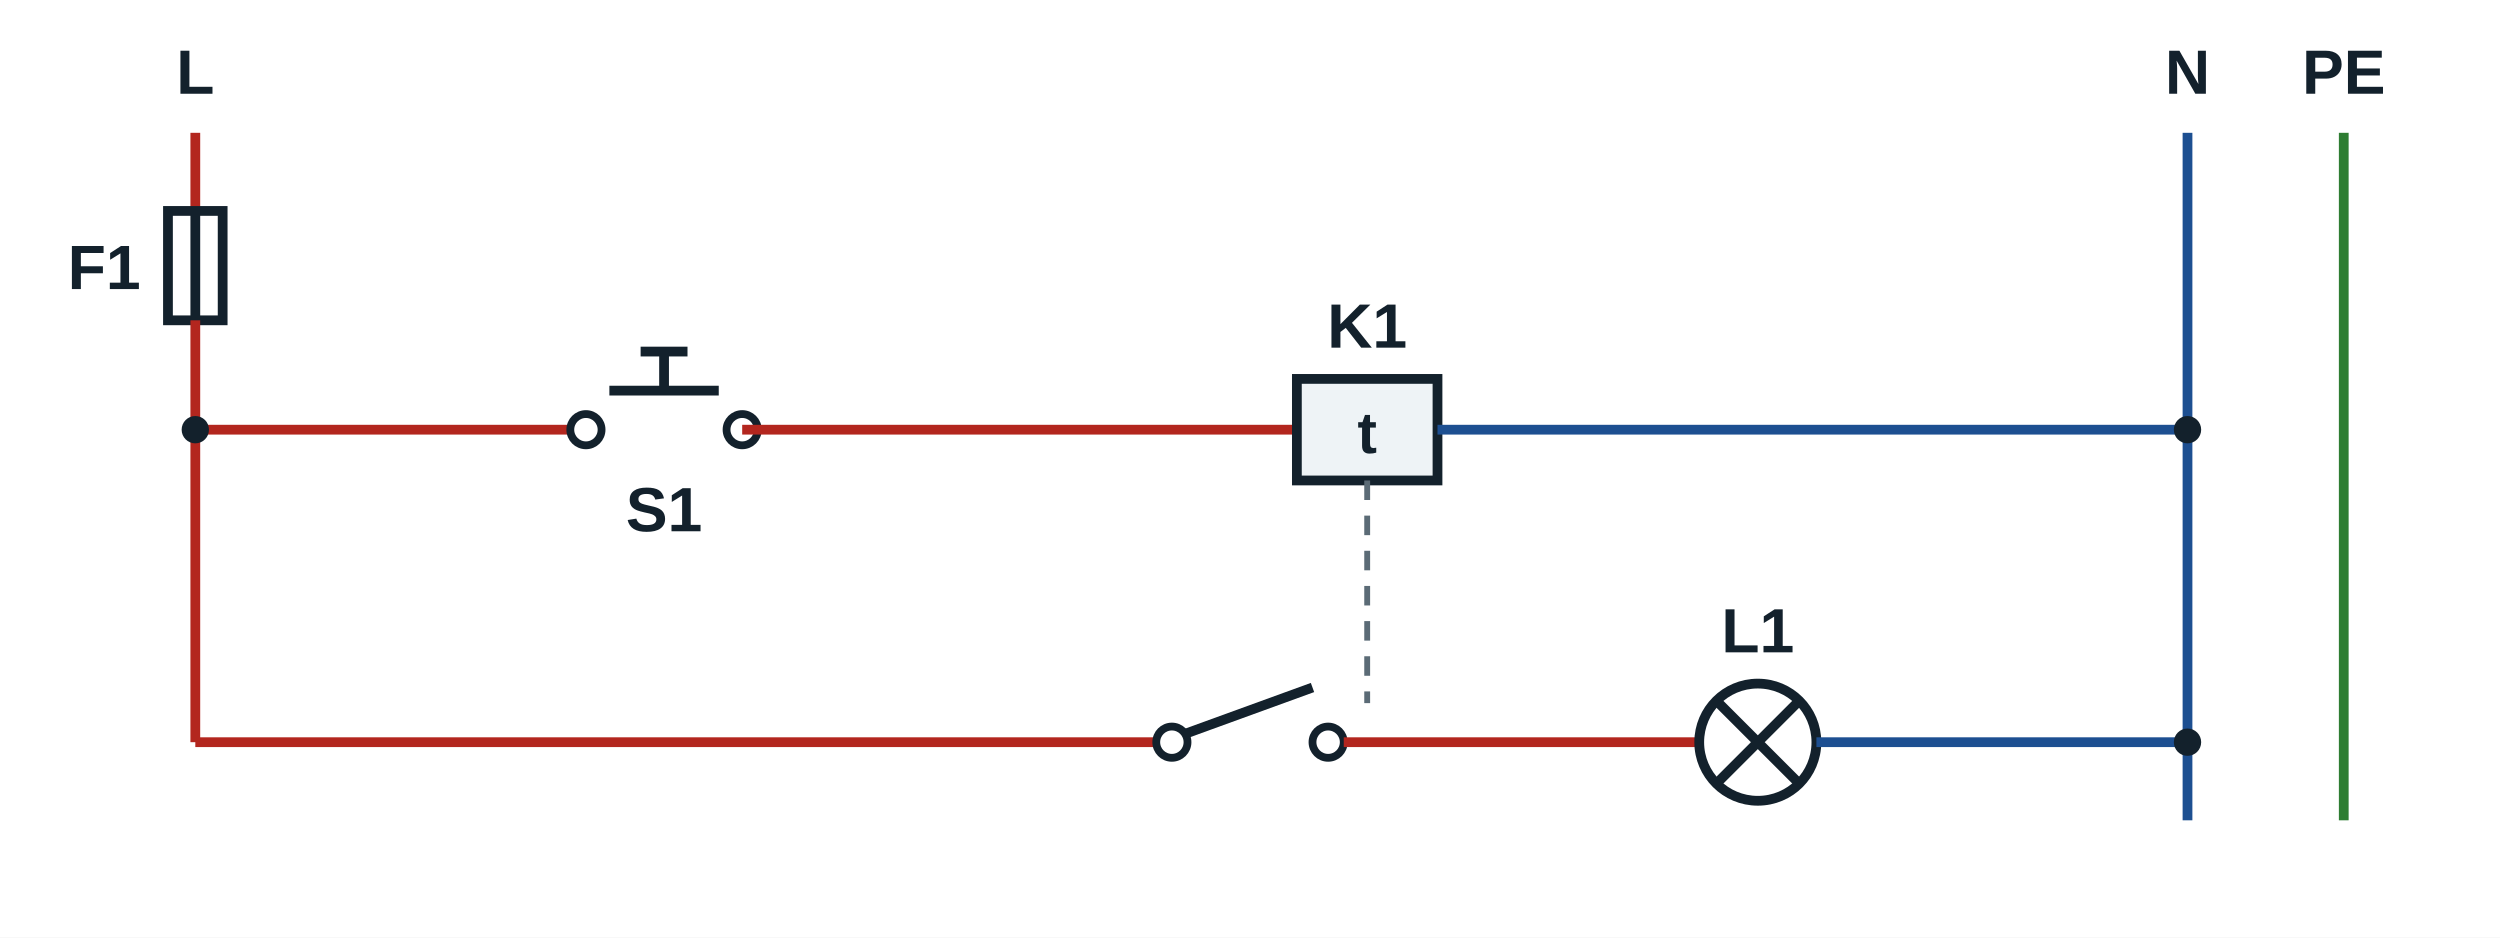
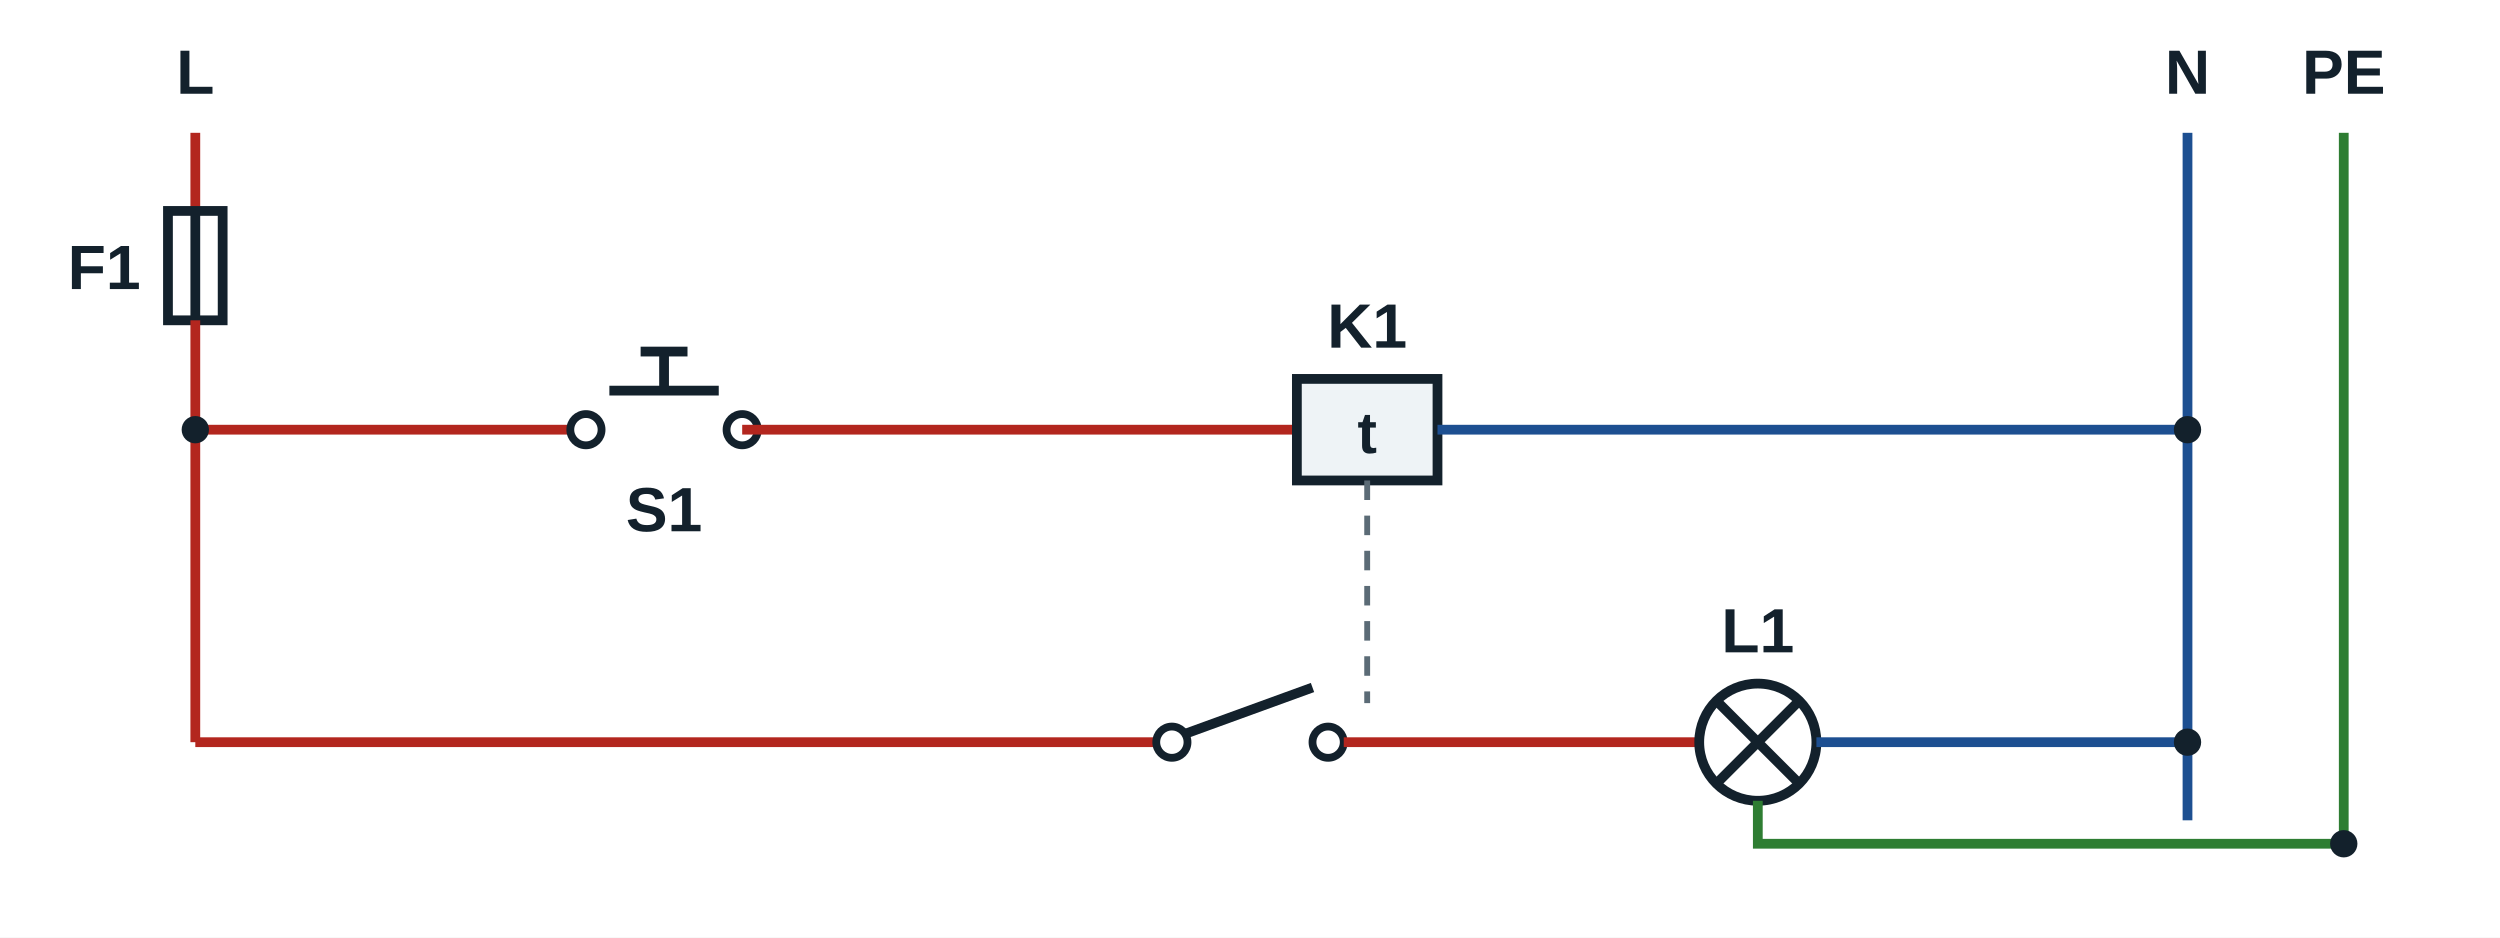
<svg xmlns="http://www.w3.org/2000/svg" viewBox="0 0 640 240" font-family="Arial, sans-serif">
  <rect width="640" height="240" fill="#fff" />
  <text x="50" y="24" font-size="16" text-anchor="middle" fill="#13212c" font-weight="bold">L</text>
  <text x="560" y="24" font-size="16" text-anchor="middle" fill="#13212c" font-weight="bold">N</text>
  <path d="M560 34V210" fill="none" stroke="#1d4f91" stroke-width="2.5" />
  <text x="600" y="24" font-size="16" text-anchor="middle" fill="#13212c" font-weight="bold">PE</text>
-   <path d="M600 34V210" fill="none" stroke="#2e7d32" stroke-width="2.5" />
+   <path d="M600 34V216" fill="none" stroke="#2e7d32" stroke-width="2.5" />
  <path d="M50 34V54" fill="none" stroke="#b3261e" stroke-width="2.5" />
  <rect x="43" y="54" width="14" height="28" fill="#fff" stroke="#13212c" stroke-width="2.5" />
  <path d="M50 54V82" fill="none" stroke="#13212c" stroke-width="2.5" />
  <text x="36" y="74" font-size="16" text-anchor="end" fill="#13212c" font-weight="bold">F1</text>
  <path d="M50 82V190" fill="none" stroke="#b3261e" stroke-width="2.5" />
  <path d="M50 110H150" fill="none" stroke="#b3261e" stroke-width="2.5" />
  <circle cx="50" cy="110" r="3.5" fill="#13212c" />
  <circle cx="150" cy="110" r="4" fill="#fff" stroke="#13212c" stroke-width="2" />
  <circle cx="190" cy="110" r="4" fill="#fff" stroke="#13212c" stroke-width="2" />
  <path d="M156 100H184M170 100V90M164 90H176" fill="none" stroke="#13212c" stroke-width="2.5" />
  <text x="170" y="136" font-size="16" text-anchor="middle" fill="#13212c" font-weight="bold">S1</text>
  <path d="M190 110H332" fill="none" stroke="#b3261e" stroke-width="2.5" />
  <rect x="332" y="97" width="36" height="26" fill="#eef3f6" stroke="#13212c" stroke-width="2.5" />
  <text x="350" y="116" font-size="15" text-anchor="middle" fill="#13212c" font-weight="bold">t</text>
  <text x="350" y="89" font-size="16" text-anchor="middle" fill="#13212c" font-weight="bold">K1</text>
  <path d="M368 110H560" fill="none" stroke="#1d4f91" stroke-width="2.5" />
  <circle cx="560" cy="110" r="3.5" fill="#13212c" />
  <path d="M50 190H300" fill="none" stroke="#b3261e" stroke-width="2.5" />
  <circle cx="300" cy="190" r="4" fill="#fff" stroke="#13212c" stroke-width="2" />
  <circle cx="340" cy="190" r="4" fill="#fff" stroke="#13212c" stroke-width="2" />
  <path d="M303 188L336 176" fill="none" stroke="#13212c" stroke-width="2.5" />
  <path d="M350 123V180" fill="none" stroke="#5b6b76" stroke-width="1.5" stroke-dasharray="5 4" />
  <path d="M344 190H435" fill="none" stroke="#b3261e" stroke-width="2.5" />
  <circle cx="450" cy="190" r="15" fill="#fff" stroke="#13212c" stroke-width="2.5" />
  <path d="M439.5 179.5L460.5 200.5M460.5 179.5L439.5 200.5" fill="none" stroke="#13212c" stroke-width="2.5" />
  <text x="450" y="167" font-size="16" text-anchor="middle" fill="#13212c" font-weight="bold">L1</text>
  <path d="M465 190H560" fill="none" stroke="#1d4f91" stroke-width="2.5" />
  <circle cx="560" cy="190" r="3.5" fill="#13212c" />
+   <path d="M450 205V216H600" fill="none" stroke="#2e7d32" stroke-width="2.5" />
+   <circle cx="600" cy="216" r="3.5" fill="#13212c" />
</svg>
